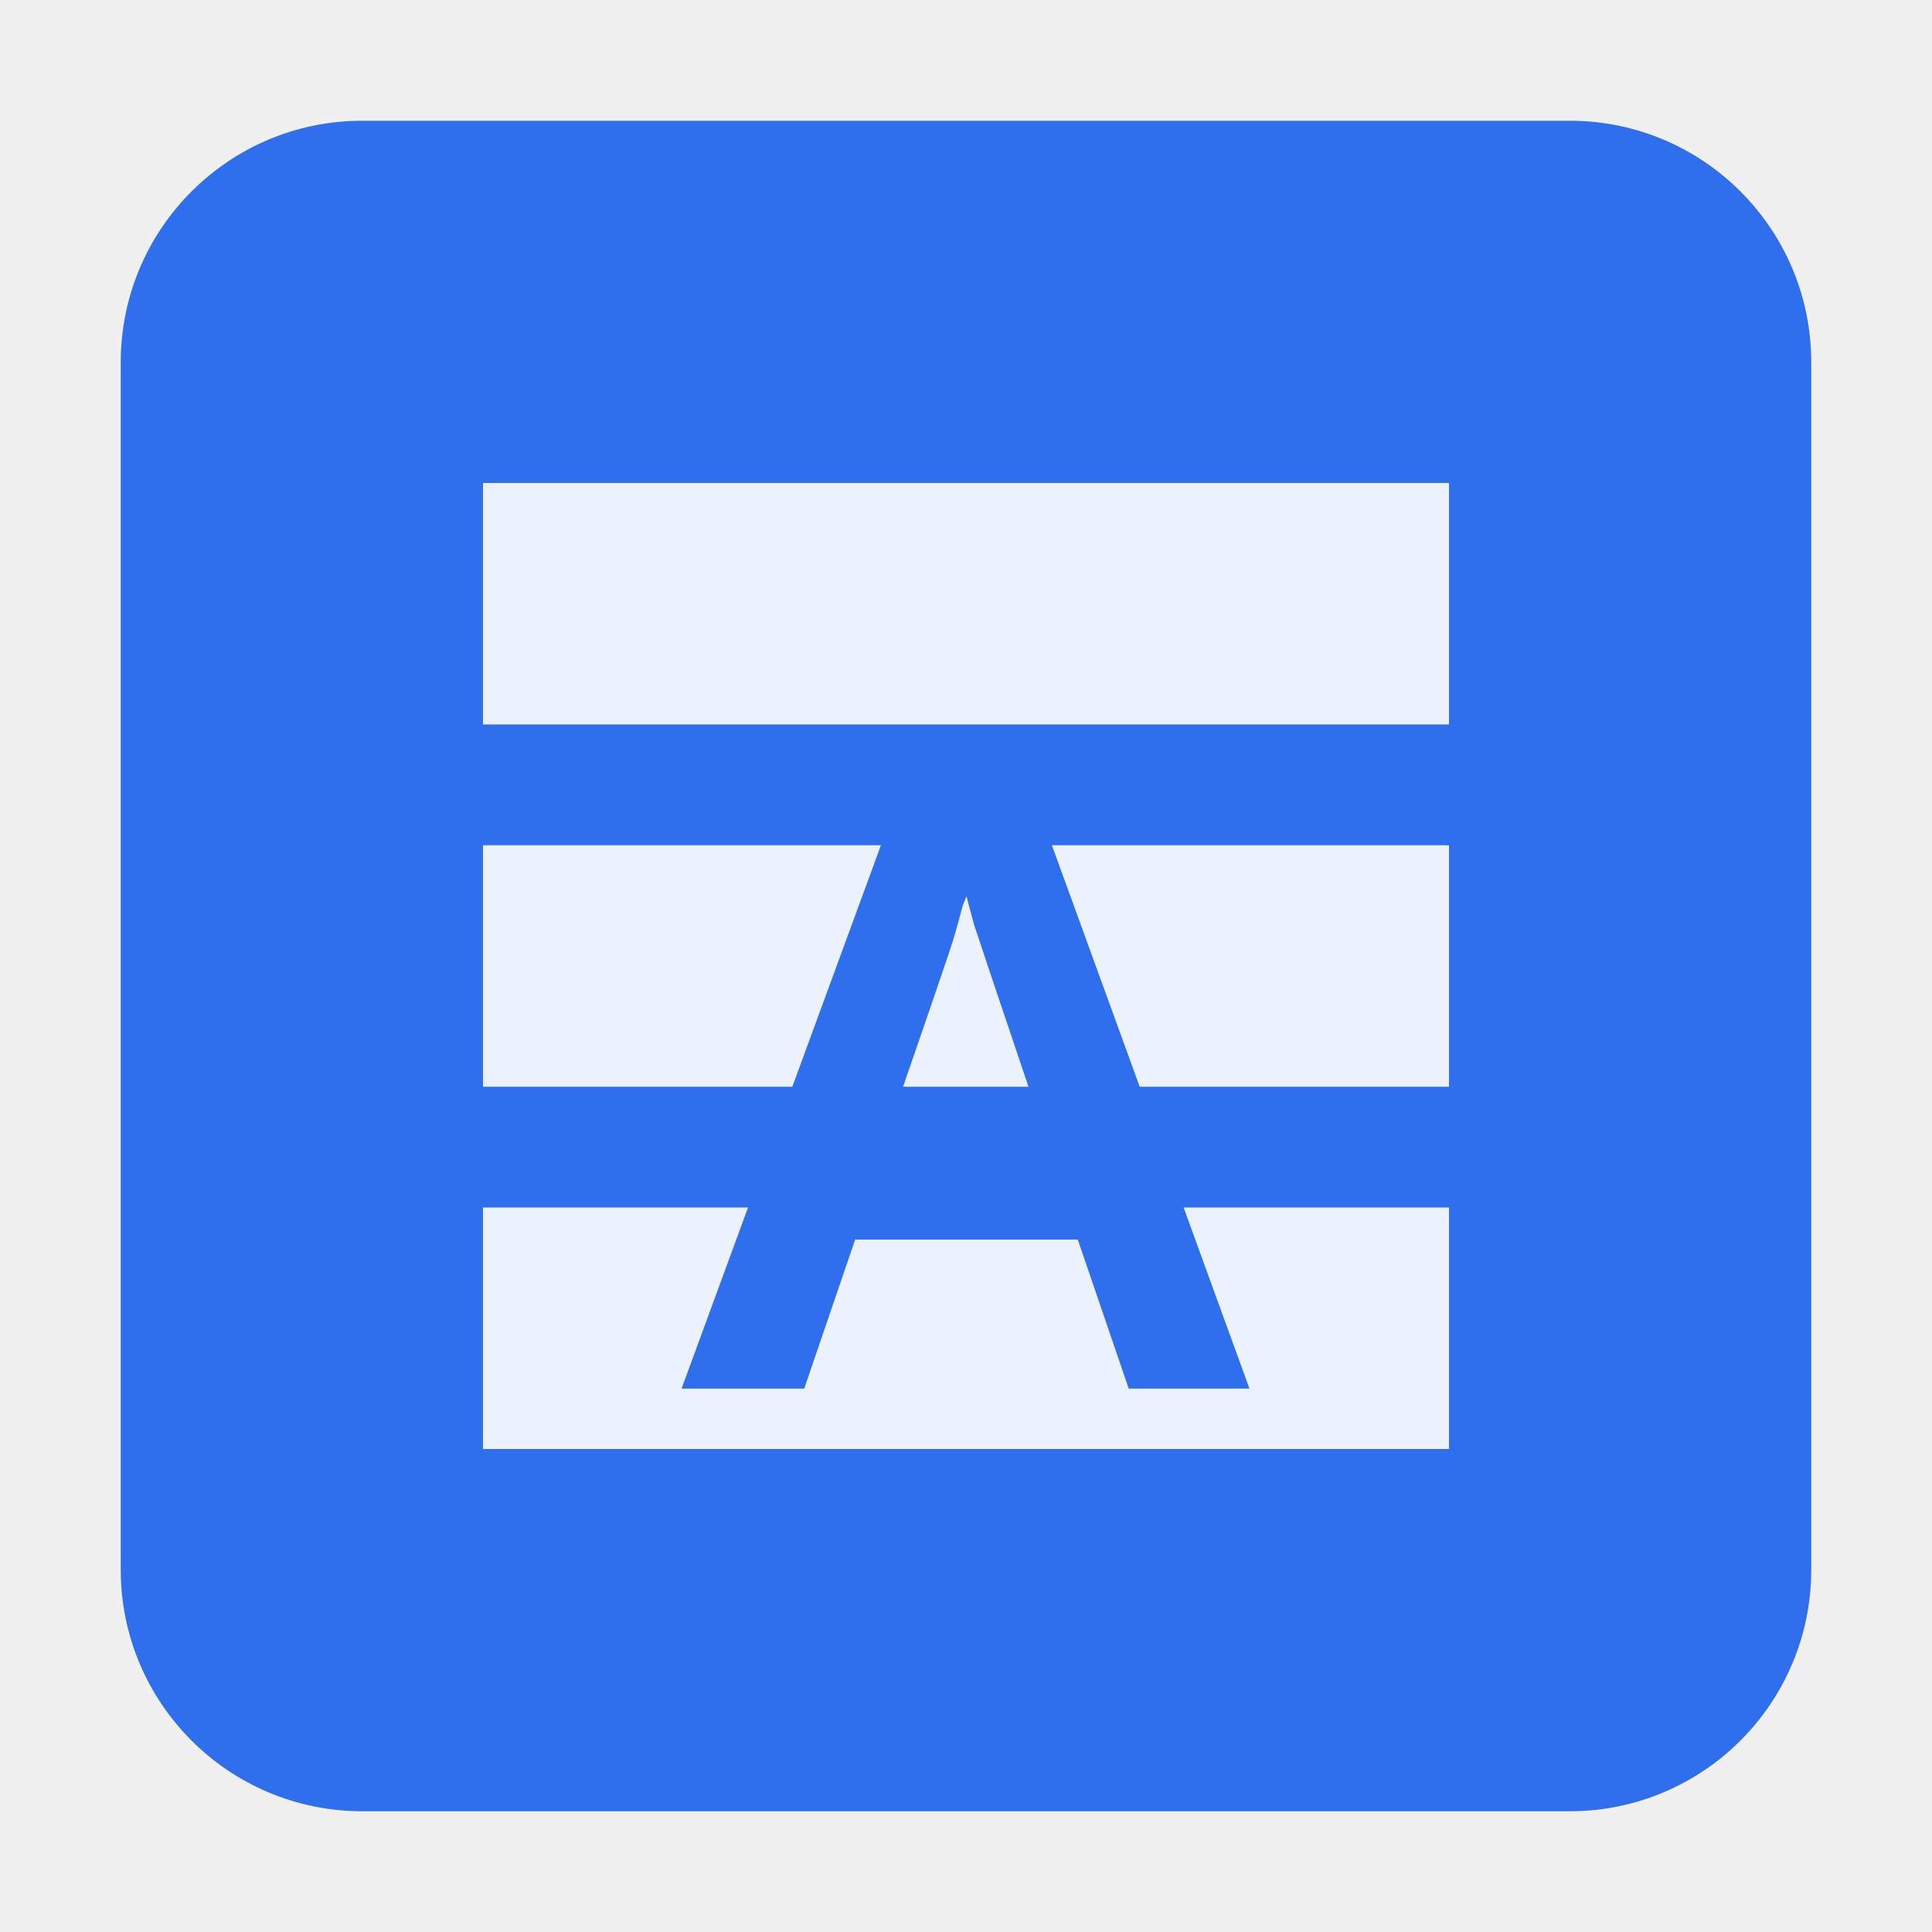
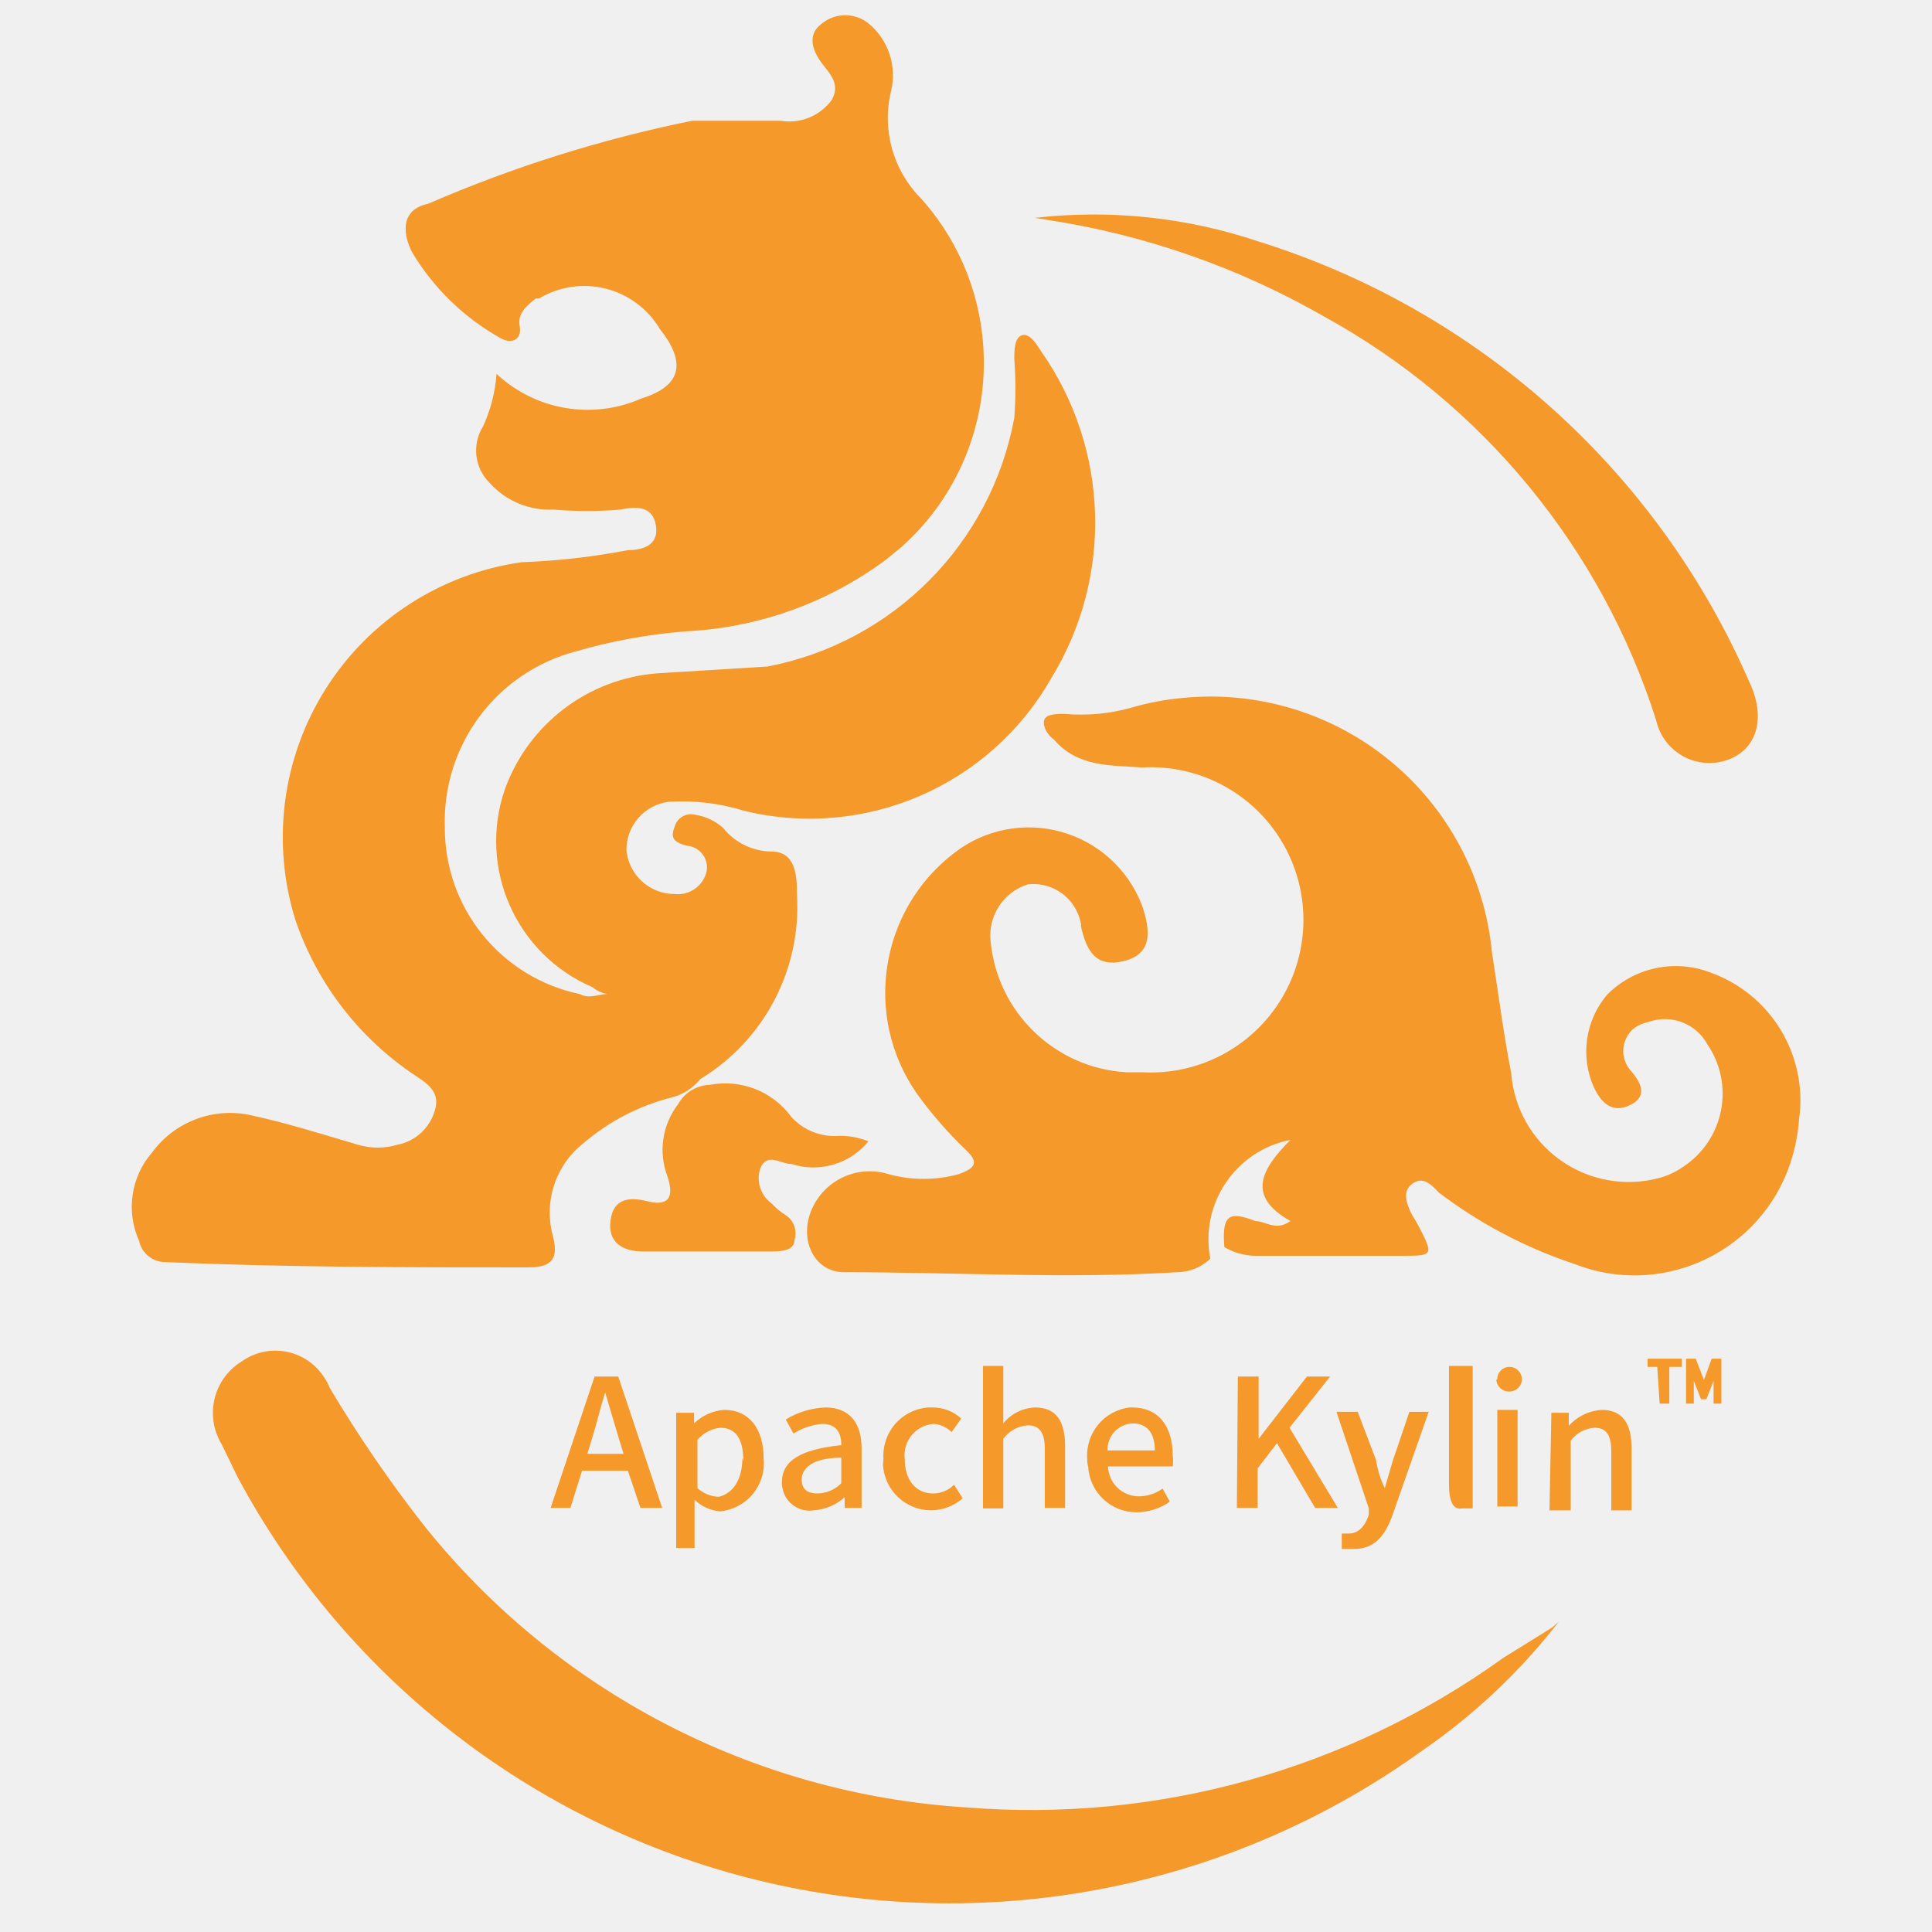
- <svg xmlns="http://www.w3.org/2000/svg" width="16" height="16" viewBox="0 0 16 16">
-   <rect x="1" y="1" width="14" height="14" rx="2" fill="#2F6FED" />
-   <path d="M4 4h8v2H4V4Zm0 3h8v2H4V7Zm0 3h8v2H4v-2Z" fill="#FFFFFF" opacity=".9" />
-   <text x="8" y="11.5" text-anchor="middle" font-family="Arial, sans-serif" font-size="7" font-weight="700" fill="#2F6FED">A</text>
+ <svg xmlns="http://www.w3.org/2000/svg" t="1783178452616" class="icon" viewBox="0 0 1024 1024" version="1.1" p-id="57075" width="16" height="16">
+   <path d="M356.096 581.632a115.925 115.925 0 0 0-46.592 24.064 46.848 46.848 0 0 0-16.384 49.664c2.816 11.264 0 16.384-13.056 16.384-64 0-128 0-192.512-2.816a14.08 14.08 0 0 1-13.824-11.264 43.776 43.776 0 0 1 6.912-46.848 51.2 51.2 0 0 1 51.2-19.968c19.456 4.096 38.656 10.24 57.856 15.872 6.827 2.048 14.165 2.048 20.992 0a25.6 25.6 0 0 0 19.712-17.92c3.328-9.984-4.096-14.592-10.24-18.688a161.792 161.792 0 0 1-63.488-82.176A147.2 147.2 0 0 1 276.48 297.984a366.933 366.933 0 0 0 56.32-6.4c7.424 0 16.64-2.304 14.848-13.056-1.792-10.752-10.752-9.984-18.688-8.448a206.635 206.635 0 0 1-35.584 0A42.496 42.496 0 0 1 259.584 256 24.064 24.064 0 0 1 256 226.048c4.053-8.789 6.485-18.261 7.168-27.904a70.656 70.656 0 0 0 76.8 13.056c21.504-6.656 23.808-19.2 9.728-36.864a46.592 46.592 0 0 0-64-16.128h-1.792c-4.608 3.84-9.728 7.68-8.448 14.592 1.28 6.912-3.84 9.728-9.728 6.656a126.464 126.464 0 0 1-47.36-45.824c-5.632-11.264-5.12-22.784 8.448-25.6A702.933 702.933 0 0 1 366.848 64h46.848a27.904 27.904 0 0 0 27.136-11.008c5.376-9.472-2.56-15.104-6.656-21.504C430.08 25.088 428.544 17.92 435.2 12.8a19.712 19.712 0 0 1 25.6 0 35.627 35.627 0 0 1 11.52 35.328 60.416 60.416 0 0 0 15.872 57.088 130.816 130.816 0 0 1-10.24 184.576l-8.448 6.912a193.536 193.536 0 0 1-105.472 37.888c-20.053 1.536-39.851 5.12-59.136 10.752a93.184 93.184 0 0 0-69.12 93.184 89.856 89.856 0 0 0 71.424 88.32c5.12 2.816 10.24 0 14.592 0a16.384 16.384 0 0 1-7.68-3.584A84.224 84.224 0 0 1 267.52 418.56a93.44 93.44 0 0 1 81.152-61.696l58.112-3.584A164.608 164.608 0 0 0 537.6 221.44a211.968 211.968 0 0 0 0-31.232c0-4.352 0-11.264 4.096-12.544 4.096-1.28 7.936 5.12 10.24 8.704a157.952 157.952 0 0 1 5.12 173.312 147.2 147.2 0 0 1-162.304 70.144 112.64 112.64 0 0 0-40.192-4.864 25.6 25.6 0 0 0-22.528 25.6 25.6 25.6 0 0 0 25.6 23.296 15.616 15.616 0 0 0 16.896-12.032 11.52 11.52 0 0 0-10.496-13.568c-7.424-2.048-8.704-4.352-6.4-10.24a8.96 8.96 0 0 1 11.008-6.144c5.419 0.853 10.496 3.243 14.592 6.912a33.28 33.28 0 0 0 25.6 12.544c13.056 0 13.568 13.056 13.568 22.528a106.752 106.752 0 0 1-51.2 98.048 28.416 28.416 0 0 1-15.104 9.728zM826.325 859.392a324.523 324.523 0 0 1-72.704 68.608 428.117 428.117 0 0 1-627.712-145.152l-8.448-17.408A32 32 0 0 1 128 721.664a30.72 30.72 0 0 1 43.008 7.168c1.579 2.133 2.859 4.437 3.84 6.912a691.2 691.2 0 0 0 49.408 72.192A399.659 399.659 0 0 0 512 957.952a428.544 428.544 0 0 0 284.928-79.36l25.6-15.872 3.84-3.328zM548.565 115.456A274.176 274.176 0 0 1 667.093 128a420.096 420.096 0 0 1 260.096 233.472c9.984 20.992 2.816 38.912-16.128 42.496a28.928 28.928 0 0 1-33.28-22.272 373.504 373.504 0 0 0-176.128-214.016 422.912 422.912 0 0 0-146.944-51.2l-6.144-1.024z" fill="#F5992B" p-id="57076" />
+   <path d="M376.32 574.976a43.264 43.264 0 0 1 43.008 16.896 30.72 30.72 0 0 0 23.296 10.24 39.936 39.936 0 0 1 17.664 2.816 37.632 37.632 0 0 1-40.704 12.032c-5.888 0-13.056-6.4-16.64 2.304a16.64 16.64 0 0 0 6.144 18.688c2.176 2.389 4.693 4.437 7.424 6.144a11.52 11.52 0 0 1 4.608 13.056c0 5.632-6.912 6.144-11.776 6.144H340.736c-10.24 0-18.688-4.352-17.152-16.384 1.536-12.032 10.24-12.544 19.456-10.24 9.216 2.304 15.104 0 10.752-13.056a39.68 39.68 0 0 1 5.632-38.4 19.968 19.968 0 0 1 16.896-10.24z" fill="#F5992B" p-id="57077" />
+   <path d="M906.24 515.328a51.2 51.2 0 0 0-54.571 12.032 46.592 46.592 0 0 0-6.912 48.896c3.84 8.192 9.728 14.08 19.2 9.472 9.472-4.608 6.144-11.776 0-18.688a15.616 15.616 0 0 1 1.792-21.76 18.731 18.731 0 0 1 7.936-3.584 25.6 25.6 0 0 1 31.232 11.776 46.336 46.336 0 0 1-12.544 64.768 40.789 40.789 0 0 1-13.056 6.144 62.464 62.464 0 0 1-78.336-55.552c-4.096-20.992-6.912-43.008-10.24-64.256a149.76 149.76 0 0 0-163.84-134.656 140.8 140.8 0 0 0-27.136 5.12c-11.52 3.285-23.595 4.395-35.584 3.328-3.584 0-8.448 0-10.24 2.304-1.792 2.304 0 7.936 4.608 11.264 12.8 14.848 29.952 13.568 46.848 14.848a80.896 80.896 0 1 1 0 161.536h-8.448a76.8 76.8 0 0 1-71.936-69.632 28.416 28.416 0 0 1 19.712-29.952 25.6 25.6 0 0 1 28.16 20.736c0.171 0.427 0.171 0.853 0 1.28 2.816 12.544 7.424 22.272 22.528 18.688 15.104-3.584 14.848-15.36 9.728-29.952a64.299 64.299 0 0 0-99.072-27.648 93.44 93.44 0 0 0-19.968 128c7.637 10.581 16.213 20.437 25.6 29.44 7.168 6.656 5.632 9.728-3.584 13.056a70.187 70.187 0 0 1-37.12 0 33.536 33.536 0 0 0-39.936 16.896c-8.448 16.64 0 35.328 16.64 35.072 58.88 0 117.76 3.584 176.128 0a25.6 25.6 0 0 0 17.664-7.168 53.76 53.76 0 0 1 42.496-62.976c-15.872 15.872-23.296 29.952 0 43.008-7.936 5.632-13.056 0-18.688 0-14.336-5.632-17.664-2.816-16.384 13.824 5.035 2.987 10.795 4.565 16.64 4.608h76.8c17.408 0 17.664 0 9.472-15.872a65.451 65.451 0 0 0-3.328-5.632c-2.816-5.632-5.632-12.544 0-16.64 5.632-4.096 9.728 0 14.08 4.608 21.76 16.512 46.08 29.312 71.936 37.888a87.04 87.04 0 0 0 112.64-48.64c3.541-9.003 5.717-18.517 6.4-28.16a71.936 71.936 0 0 0-47.36-77.824zM332.8 779.52h-24.32l-6.144 19.712H291.84l23.296-69.632h12.544l23.296 69.632h-11.52L332.8 779.52z m-2.304-8.96l-2.816-9.216-6.912-23.296c-2.56 7.936-4.352 15.872-6.656 23.296l-2.816 9.216h19.2zM358.4 748.8h9.472v5.632a25.6 25.6 0 0 1 15.872-7.168c13.568 0 20.992 10.24 20.992 25.6a25.6 25.6 0 0 1-23.04 28.16 21.504 21.504 0 0 1-13.568-6.144v25.6H358.4v-71.68z m35.584 25.6c0-10.752-3.328-17.664-12.288-17.664a18.688 18.688 0 0 0-12.032 6.4v25.6a17.92 17.92 0 0 0 11.264 4.608c6.912-1.536 12.544-8.448 12.544-20.48l0.512 1.536zM414.421 785.664c0-11.264 9.472-17.408 31.488-19.712 0-6.144-2.304-11.264-10.24-11.264a34.304 34.304 0 0 0-15.104 5.12l-4.096-7.424c6.357-3.925 13.568-6.101 20.992-6.4 13.056 0 19.2 8.448 19.2 21.76v31.488h-8.96V793.6a27.648 27.648 0 0 1-16.384 6.912 14.592 14.592 0 0 1-16.64-12.032 9.472 9.472 0 0 1-0.256-2.816z m31.488 0v-13.056c-15.616 0-20.992 5.888-20.992 11.52s3.584 7.424 8.192 7.424c4.821 0 9.387-1.963 12.8-5.376v-0.512zM468.267 773.376a25.6 25.6 0 0 1 23.808-27.392h2.304c5.589 0 11.008 2.091 15.104 5.888l-5.12 7.168a14.891 14.891 0 0 0-9.472-4.352 16.64 16.64 0 0 0-15.36 18.688c0 11.264 6.144 18.176 14.848 18.176a15.36 15.36 0 0 0 11.264-4.608l4.608 7.168a25.6 25.6 0 0 1-16.64 6.4 25.6 25.6 0 0 1-25.6-24.064l0.256-3.072zM520.96 723.968h10.795v30.464a22.784 22.784 0 0 1 16.896-8.448c11.264 0 15.872 7.424 15.872 20.48v32.768h-10.752V768c0-8.704-2.816-12.544-8.96-12.544a17.408 17.408 0 0 0-13.056 7.168v36.864h-10.752v-75.52zM576.256 773.376a25.6 25.6 0 0 1 22.528-27.392h1.28c13.824 0 21.504 9.728 21.504 25.6a20.736 20.736 0 0 1 0 5.632h-34.304a16.384 16.384 0 0 0 16.384 15.872 21.504 21.504 0 0 0 12.544-4.096l3.84 6.912a30.72 30.72 0 0 1-17.664 5.632 25.6 25.6 0 0 1-25.6-24.064 12.544 12.544 0 0 1-0.512-4.096z m35.84-4.608c0-9.216-4.096-14.336-11.776-14.336a13.867 13.867 0 0 0-13.312 14.336h25.088zM656.085 729.6h11.008v33.024l25.6-33.024h12.288l-21.504 27.136 25.6 42.496h-12.032l-20.224-34.304-10.24 13.312v20.992h-11.008l0.512-69.632zM738.304 802.304c-3.84 11.264-9.472 18.688-20.736 18.688h-6.4v-8.192h3.584c5.632 0 8.96-4.352 10.752-9.984v-3.328l-17.152-51.2h11.264l9.728 25.6c0.768 5.12 2.304 10.155 4.608 14.848l4.352-14.848 8.704-25.6h10.24l-18.944 54.016zM768 786.944v-62.976h12.544v75.52h-5.632c-4.864 1.024-6.912-4.096-6.912-12.544zM793.6 730.88a6.4 6.4 0 0 1 6.4-6.4 6.656 6.656 0 0 1 6.656 6.4 6.656 6.656 0 0 1-6.656 6.656 6.656 6.656 0 0 1-6.912-6.144l0.512-0.512z m0 16.384h10.752v51.2H793.6v-51.2zM822.272 748.8h9.216v6.912a25.6 25.6 0 0 1 17.408-8.448c11.264 0 15.872 7.424 15.872 20.48v32.768h-10.752v-31.232c0-8.96-2.816-12.544-8.96-12.544a16.896 16.896 0 0 0-12.544 6.912v36.864h-11.264l1.024-51.712zM878.379 724.48h-5.12v-4.352h18.176v4.352h-6.656v19.456h-5.12l-1.28-19.456zM893.653 720.128h5.12l4.352 11.264 4.096-11.264h5.12v23.808h-4.096v-17.664 5.632l-3.84 9.728h-2.816l-3.84-9.728v-5.632 17.664h-4.096v-23.808z" fill="#F5992B" p-id="57078" />
</svg>
